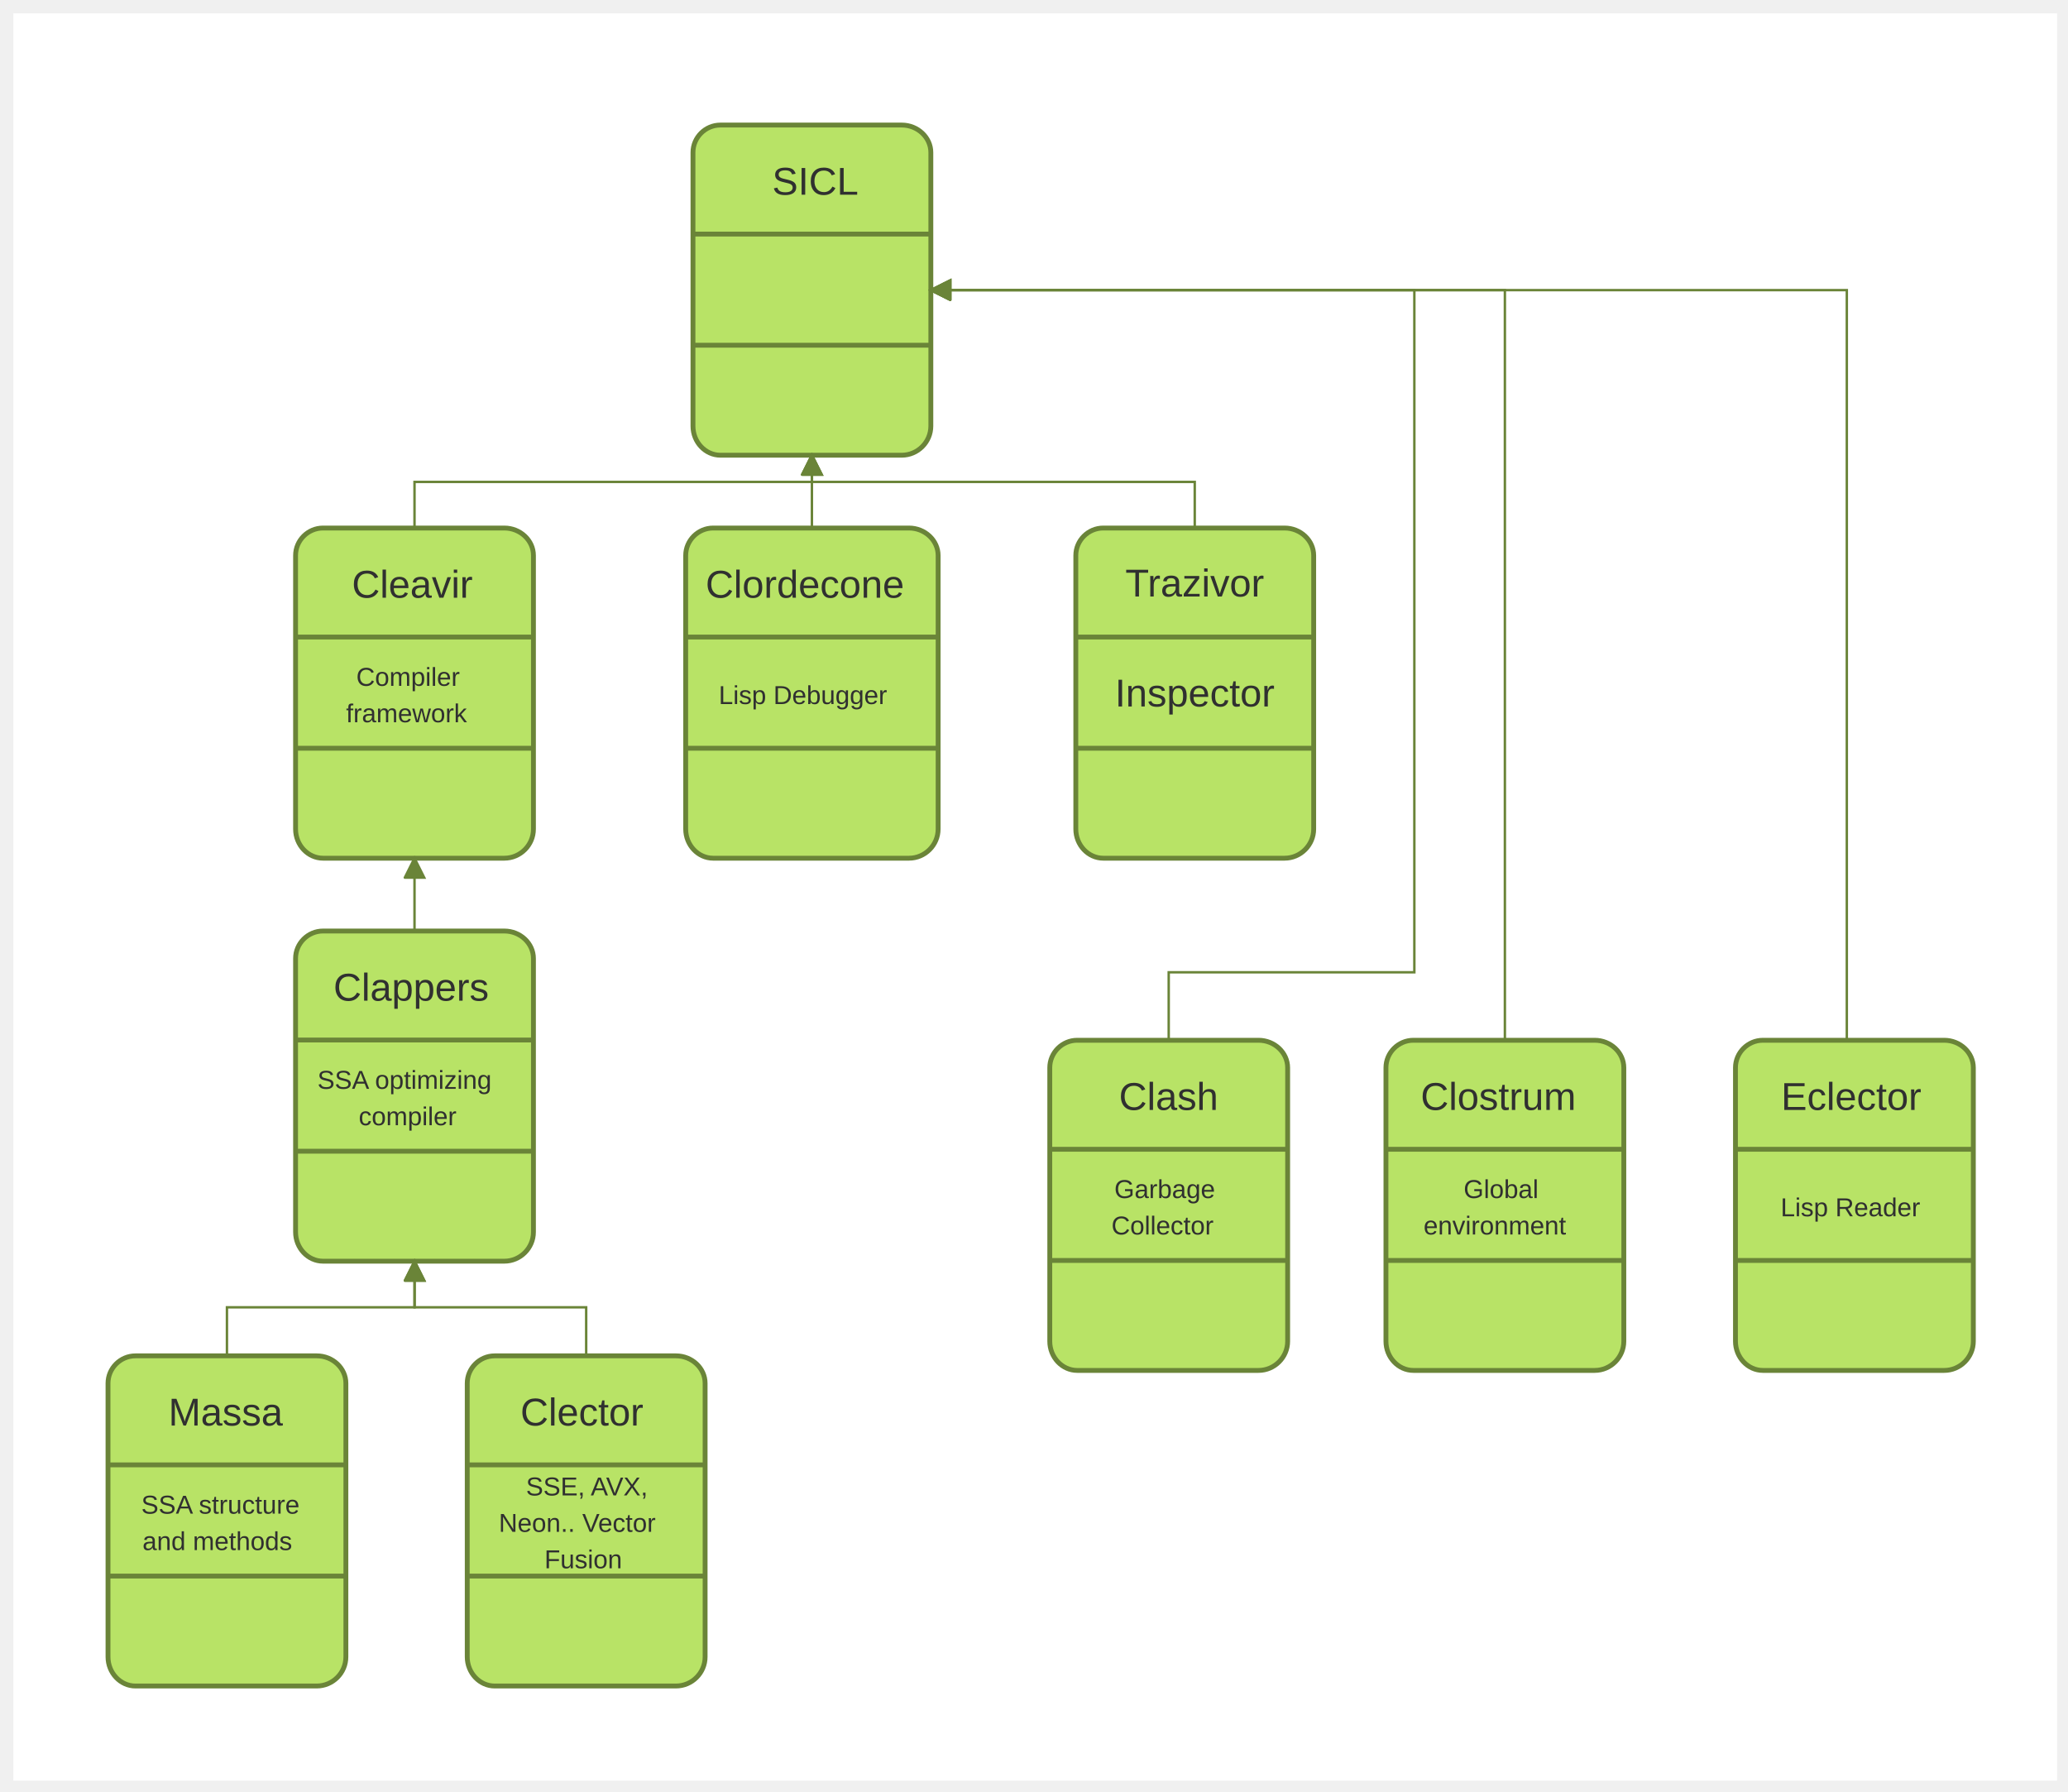
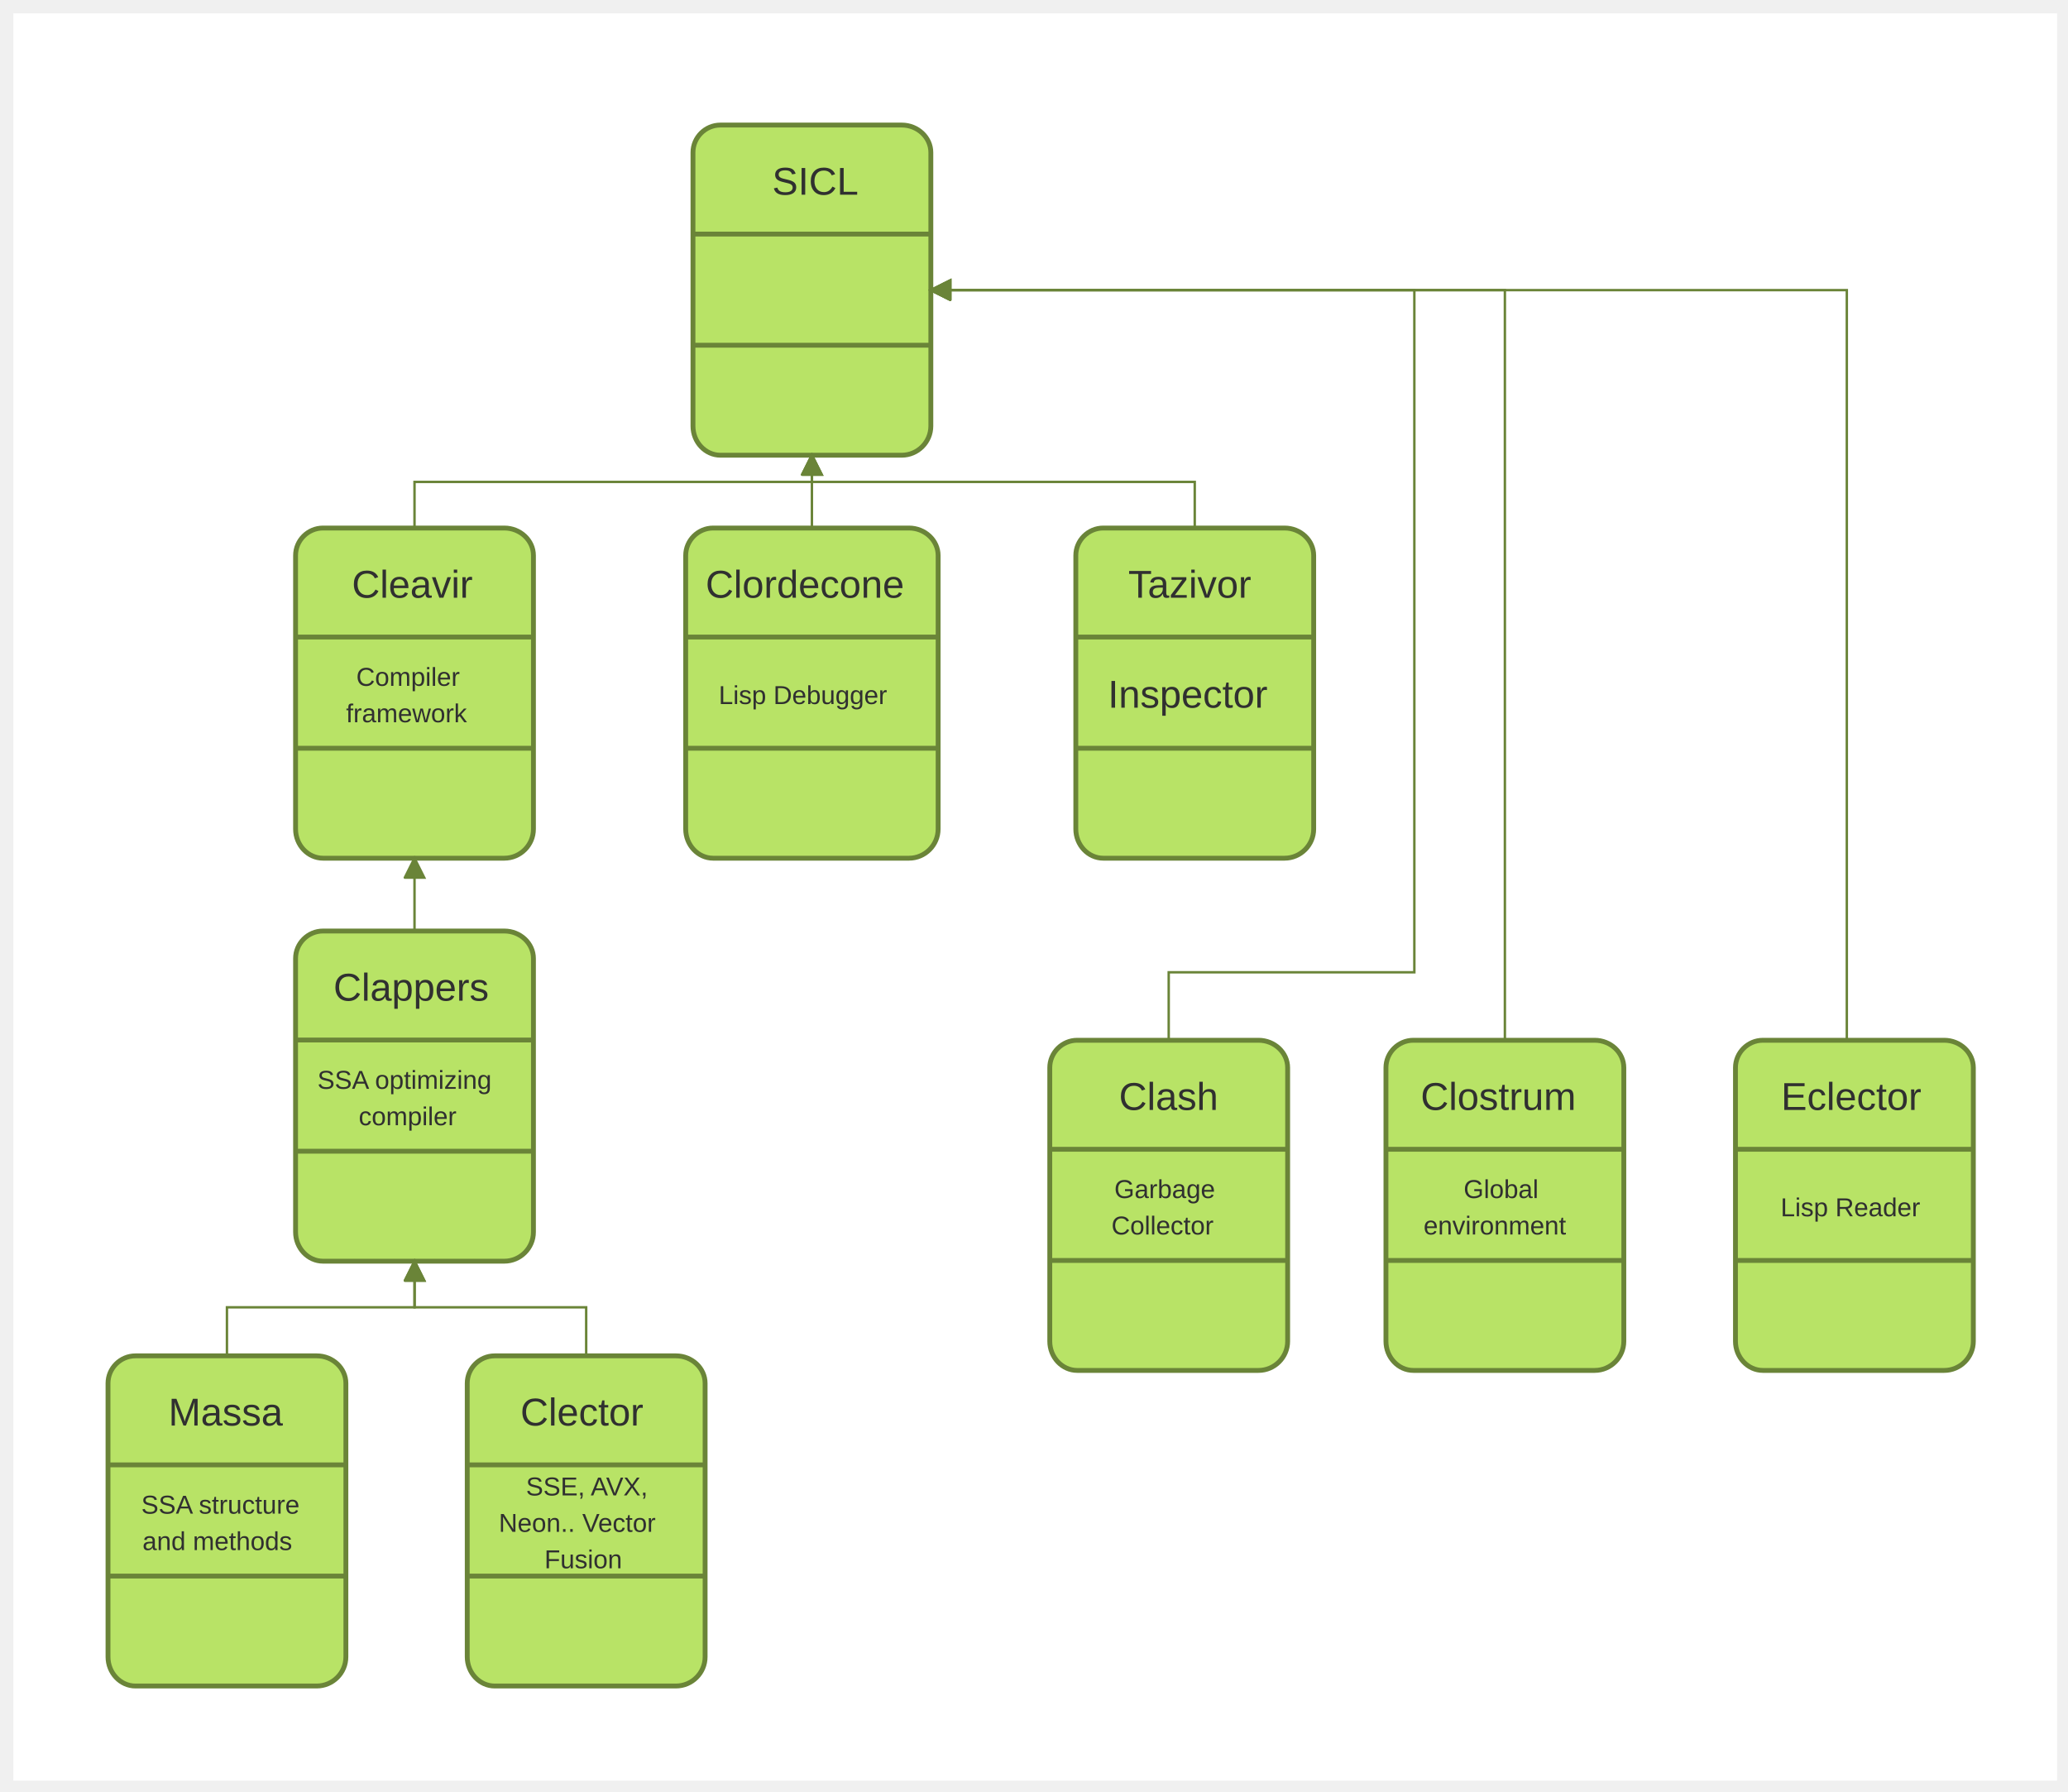
- <svg xmlns="http://www.w3.org/2000/svg" height="738" viewBox="0 0 852 738" width="852">
+ <svg xmlns="http://www.w3.org/2000/svg" viewBox="0 0 852 738" height="738" width="852">
  <defs />
-   <g transform="translate(5.5,5.5)" id="page1">
-     <rect height="728" fill="#ffffff" x="0" y="0" width="842" />
-     <g transform="translate(280,46.013)" id="shape1">
-       <path d="M11.3,.0L86.0,.0C92.6,.0,98.0,5.1,98.0,11.3L98.0,124.0C98.0,130.6,92.6,136.0,86.0,136.0L11.3,136.0C5.1,136.0,.0,130.6,.0,124.0L.0,11.3C.0,5.1,5.1,.0,11.3,.0z" fill="#b8e366" fill-rule="nonzero" />
-       <path d="M11.3,.0L86.0,.0C92.6,.0,98.0,5.1,98.0,11.3L98.0,124.0C98.0,130.6,92.6,136.0,86.0,136.0L11.3,136.0C5.1,136.0,.0,130.6,.0,124.0L.0,11.3C.0,5.1,5.1,.0,11.3,.0zM.0,44.9L98.0,44.9L.0,44.9zM.0,90.7L98.0,90.7L.0,90.7z" fill="none" stroke-width="2" stroke="#6a8438" />
-       <text xml:space="preserve" style="fill:#303030;font-family:Microsoft YaHei,PingFang SC,Mircrosoft YaHei,Arial;font-size:12.00pt">
-         <tspan x="32.6" y="28.7" style="font-family:Microsoft YaHei,PingFang SC,Mircrosoft YaHei,Arial">SICL</tspan>
+   <g id="page1" transform="translate(5.5,5.5)">
+     <rect y="0" fill="#ffffff" x="0" height="728" width="842" />
+     <g id="shape1" transform="translate(280,46.013)">
+       <path fill="#b8e366" fill-rule="nonzero" d="M11.3,.0L86.0,.0C92.6,.0,98.0,5.1,98.0,11.3L98.0,124.0C98.0,130.6,92.6,136.0,86.0,136.0L11.3,136.0C5.1,136.0,.0,130.6,.0,124.0L.0,11.3C.0,5.1,5.1,.0,11.3,.0z" />
+       <path stroke-width="2" fill="none" d="M11.3,.0L86.0,.0C92.6,.0,98.0,5.1,98.0,11.3L98.0,124.0C98.0,130.6,92.6,136.0,86.0,136.0L11.3,136.0C5.1,136.0,.0,130.6,.0,124.0L.0,11.3C.0,5.1,5.1,.0,11.3,.0zM.0,44.9L98.0,44.9L.0,44.9zM.0,90.7L98.0,90.7L.0,90.7z" stroke="#6a8438" />
+       <text style="fill:#303030;font-family:Microsoft YaHei,PingFang SC,Mircrosoft YaHei,Arial;font-size:12.00pt" xml:space="preserve">
+         <tspan y="28.7" style="font-family:Microsoft YaHei,PingFang SC,Mircrosoft YaHei,Arial" x="32.6">SICL</tspan>
      </text>
    </g>
-     <g transform="translate(116.274,378.013)" id="shape2">
-       <path d="M11.3,.0L86.0,.0C92.6,.0,98.0,5.1,98.0,11.3L98.0,124.0C98.0,130.6,92.6,136.0,86.0,136.0L11.3,136.0C5.1,136.0,.0,130.6,.0,124.0L.0,11.3C.0,5.1,5.1,.0,11.3,.0z" fill="#b8e366" fill-rule="nonzero" />
-       <path d="M11.3,.0L86.0,.0C92.6,.0,98.0,5.1,98.0,11.3L98.0,124.0C98.0,130.6,92.6,136.0,86.0,136.0L11.3,136.0C5.1,136.0,.0,130.6,.0,124.0L.0,11.3C.0,5.1,5.1,.0,11.3,.0zM.0,44.9L98.0,44.9L.0,44.9zM.0,90.7L98.0,90.7L.0,90.7z" fill="none" stroke-width="2" stroke="#6a8438" />
-       <text xml:space="preserve" style="fill:#303030;font-family:Microsoft YaHei,PingFang SC,Mircrosoft YaHei,Arial;font-size:12.00pt">
-         <tspan x="15.6" y="28.7" style="font-family:Microsoft YaHei,PingFang SC,Mircrosoft YaHei,Arial">Clappers</tspan>
+     <g id="shape2" transform="translate(116.274,378.013)">
+       <path fill="#b8e366" fill-rule="nonzero" d="M11.3,.0L86.0,.0C92.6,.0,98.0,5.1,98.0,11.3L98.0,124.0C98.0,130.6,92.6,136.0,86.0,136.0L11.3,136.0C5.1,136.0,.0,130.6,.0,124.0L.0,11.3C.0,5.1,5.1,.0,11.3,.0z" />
+       <path stroke-width="2" fill="none" d="M11.3,.0L86.0,.0C92.6,.0,98.0,5.1,98.0,11.3L98.0,124.0C98.0,130.6,92.6,136.0,86.0,136.0L11.3,136.0C5.1,136.0,.0,130.6,.0,124.0L.0,11.3C.0,5.1,5.1,.0,11.3,.0zM.0,44.9L98.0,44.9L.0,44.9zM.0,90.7L98.0,90.7L.0,90.7z" stroke="#6a8438" />
+       <text style="fill:#303030;font-family:Microsoft YaHei,PingFang SC,Mircrosoft YaHei,Arial;font-size:12.00pt" xml:space="preserve">
+         <tspan y="28.7" style="font-family:Microsoft YaHei,PingFang SC,Mircrosoft YaHei,Arial" x="15.6">Clappers</tspan>
      </text>
-       <text xml:space="preserve" style="fill:#303030;font-family:Microsoft YaHei,PingFang SC,Mircrosoft YaHei,Arial;font-size:8.00pt">
-         <tspan x="9.0" y="65.0" style="font-family:Microsoft YaHei,PingFang SC,Mircrosoft YaHei,Arial">SSA optimizing </tspan>
-         <tspan x="26.0" y="80.0" style="font-family:Microsoft YaHei,PingFang SC,Mircrosoft YaHei,Arial">compiler</tspan>
+       <text style="fill:#303030;font-family:Microsoft YaHei,PingFang SC,Mircrosoft YaHei,Arial;font-size:8.00pt" xml:space="preserve">
+         <tspan y="65.0" style="font-family:Microsoft YaHei,PingFang SC,Mircrosoft YaHei,Arial" x="9.0">SSA optimizing </tspan>
+         <tspan y="80.0" style="font-family:Microsoft YaHei,PingFang SC,Mircrosoft YaHei,Arial" x="26.0">compiler</tspan>
      </text>
    </g>
-     <g transform="translate(187,553.013)" id="shape3">
-       <path d="M11.3,.0L86.0,.0C92.6,.0,98.0,5.1,98.0,11.3L98.0,124.0C98.0,130.6,92.6,136.0,86.0,136.0L11.3,136.0C5.1,136.0,.0,130.6,.0,124.0L.0,11.3C.0,5.1,5.1,.0,11.3,.0z" fill="#b8e366" fill-rule="nonzero" />
-       <path d="M11.3,.0L86.0,.0C92.6,.0,98.0,5.1,98.0,11.3L98.0,124.0C98.0,130.6,92.6,136.0,86.0,136.0L11.3,136.0C5.1,136.0,.0,130.6,.0,124.0L.0,11.3C.0,5.1,5.1,.0,11.3,.0zM.0,44.9L98.0,44.9L.0,44.9zM.0,90.7L98.0,90.7L.0,90.7z" fill="none" stroke-width="2" stroke="#6a8438" />
-       <text xml:space="preserve" style="fill:#303030;font-family:Microsoft YaHei,PingFang SC,Mircrosoft YaHei,Arial;font-size:12.00pt">
-         <tspan x="21.9" y="28.7" style="font-family:Microsoft YaHei,PingFang SC,Mircrosoft YaHei,Arial">Clector</tspan>
+     <g id="shape3" transform="translate(187,553.013)">
+       <path fill="#b8e366" fill-rule="nonzero" d="M11.3,.0L86.0,.0C92.6,.0,98.0,5.1,98.0,11.3L98.0,124.0C98.0,130.6,92.6,136.0,86.0,136.0L11.3,136.0C5.1,136.0,.0,130.6,.0,124.0L.0,11.3C.0,5.1,5.1,.0,11.3,.0z" />
+       <path stroke-width="2" fill="none" d="M11.3,.0L86.0,.0C92.6,.0,98.0,5.1,98.0,11.3L98.0,124.0C98.0,130.6,92.6,136.0,86.0,136.0L11.3,136.0C5.1,136.0,.0,130.6,.0,124.0L.0,11.3C.0,5.1,5.1,.0,11.3,.0zM.0,44.9L98.0,44.9L.0,44.9zM.0,90.7L98.0,90.7L.0,90.7z" stroke="#6a8438" />
+       <text style="fill:#303030;font-family:Microsoft YaHei,PingFang SC,Mircrosoft YaHei,Arial;font-size:12.00pt" xml:space="preserve">
+         <tspan y="28.7" style="font-family:Microsoft YaHei,PingFang SC,Mircrosoft YaHei,Arial" x="21.9">Clector</tspan>
      </text>
-       <text xml:space="preserve" style="fill:#303030;font-family:Microsoft YaHei,PingFang SC,Mircrosoft YaHei,Arial;font-size:8.00pt">
-         <tspan x="24.2" y="57.5" style="font-family:Microsoft YaHei,PingFang SC,Mircrosoft YaHei,Arial">SSE, AVX, </tspan>
-         <tspan x="13.0" y="72.5" style="font-family:Microsoft YaHei,PingFang SC,Mircrosoft YaHei,Arial">Neon.. Vector </tspan>
-         <tspan x="31.8" y="87.5" style="font-family:Microsoft YaHei,PingFang SC,Mircrosoft YaHei,Arial">Fusion</tspan>
+       <text style="fill:#303030;font-family:Microsoft YaHei,PingFang SC,Mircrosoft YaHei,Arial;font-size:8.00pt" xml:space="preserve">
+         <tspan y="57.5" style="font-family:Microsoft YaHei,PingFang SC,Mircrosoft YaHei,Arial" x="24.2">SSE, AVX, </tspan>
+         <tspan y="72.5" style="font-family:Microsoft YaHei,PingFang SC,Mircrosoft YaHei,Arial" x="13.0">Neon.. Vector </tspan>
+         <tspan y="87.5" style="font-family:Microsoft YaHei,PingFang SC,Mircrosoft YaHei,Arial" x="31.8">Fusion</tspan>
      </text>
    </g>
-     <g transform="translate(39,553.013)" id="shape4">
-       <path d="M11.3,.0L86.0,.0C92.6,.0,98.0,5.1,98.0,11.3L98.0,124.0C98.0,130.6,92.6,136.0,86.0,136.0L11.3,136.0C5.1,136.0,.0,130.6,.0,124.0L.0,11.3C.0,5.1,5.1,.0,11.3,.0z" fill="#b8e366" fill-rule="nonzero" />
-       <path d="M11.3,.0L86.0,.0C92.6,.0,98.0,5.1,98.0,11.3L98.0,124.0C98.0,130.6,92.6,136.0,86.0,136.0L11.3,136.0C5.1,136.0,.0,130.6,.0,124.0L.0,11.3C.0,5.1,5.1,.0,11.3,.0zM.0,44.9L98.0,44.9L.0,44.9zM.0,90.7L98.0,90.7L.0,90.7z" fill="none" stroke-width="2" stroke="#6a8438" />
-       <text xml:space="preserve" style="fill:#303030;font-family:Microsoft YaHei,PingFang SC,Mircrosoft YaHei,Arial;font-size:12.00pt">
-         <tspan x="24.9" y="28.7" style="font-family:Microsoft YaHei,PingFang SC,Mircrosoft YaHei,Arial">Massa</tspan>
+     <g id="shape4" transform="translate(39,553.013)">
+       <path fill="#b8e366" fill-rule="nonzero" d="M11.3,.0L86.0,.0C92.6,.0,98.0,5.1,98.0,11.3L98.0,124.0C98.0,130.6,92.6,136.0,86.0,136.0L11.3,136.0C5.1,136.0,.0,130.6,.0,124.0L.0,11.3C.0,5.1,5.1,.0,11.3,.0z" />
+       <path stroke-width="2" fill="none" d="M11.3,.0L86.0,.0C92.6,.0,98.0,5.1,98.0,11.3L98.0,124.0C98.0,130.6,92.6,136.0,86.0,136.0L11.3,136.0C5.1,136.0,.0,130.6,.0,124.0L.0,11.3C.0,5.1,5.1,.0,11.3,.0zM.0,44.9L98.0,44.9L.0,44.9zM.0,90.7L98.0,90.7L.0,90.7z" stroke="#6a8438" />
+       <text style="fill:#303030;font-family:Microsoft YaHei,PingFang SC,Mircrosoft YaHei,Arial;font-size:12.00pt" xml:space="preserve">
+         <tspan y="28.7" style="font-family:Microsoft YaHei,PingFang SC,Mircrosoft YaHei,Arial" x="24.9">Massa</tspan>
      </text>
-       <text xml:space="preserve" style="fill:#303030;font-family:Microsoft YaHei,PingFang SC,Mircrosoft YaHei,Arial;font-size:8.00pt">
-         <tspan x="13.7" y="65.0" style="font-family:Microsoft YaHei,PingFang SC,Mircrosoft YaHei,Arial">SSA structure </tspan>
-         <tspan x="14.2" y="80.0" style="font-family:Microsoft YaHei,PingFang SC,Mircrosoft YaHei,Arial">and methods</tspan>
+       <text style="fill:#303030;font-family:Microsoft YaHei,PingFang SC,Mircrosoft YaHei,Arial;font-size:8.00pt" xml:space="preserve">
+         <tspan y="65.0" style="font-family:Microsoft YaHei,PingFang SC,Mircrosoft YaHei,Arial" x="13.7">SSA structure </tspan>
+         <tspan y="80.0" style="font-family:Microsoft YaHei,PingFang SC,Mircrosoft YaHei,Arial" x="14.2">and methods</tspan>
      </text>
    </g>
-     <g transform="translate(565.5,423.013)" id="shape5">
-       <path d="M11.3,.0L86.0,.0C92.6,.0,98.0,5.1,98.0,11.3L98.0,124.0C98.0,130.6,92.6,136.0,86.0,136.0L11.3,136.0C5.1,136.0,.0,130.6,.0,124.0L.0,11.3C.0,5.1,5.1,.0,11.3,.0z" fill="#b8e366" fill-rule="nonzero" />
-       <path d="M11.3,.0L86.0,.0C92.6,.0,98.0,5.1,98.0,11.3L98.0,124.0C98.0,130.6,92.6,136.0,86.0,136.0L11.3,136.0C5.1,136.0,.0,130.6,.0,124.0L.0,11.3C.0,5.1,5.1,.0,11.3,.0zM.0,44.9L98.0,44.9L.0,44.9zM.0,90.7L98.0,90.7L.0,90.7z" fill="none" stroke-width="2" stroke="#6a8438" />
-       <text xml:space="preserve" style="fill:#303030;font-family:Microsoft YaHei,PingFang SC,Mircrosoft YaHei,Arial;font-size:12.00pt">
-         <tspan x="14.3" y="28.7" style="font-family:Microsoft YaHei,PingFang SC,Mircrosoft YaHei,Arial">Clostrum</tspan>
+     <g id="shape5" transform="translate(565.5,423.013)">
+       <path fill="#b8e366" fill-rule="nonzero" d="M11.3,.0L86.0,.0C92.6,.0,98.0,5.1,98.0,11.3L98.0,124.0C98.0,130.6,92.6,136.0,86.0,136.0L11.3,136.0C5.1,136.0,.0,130.6,.0,124.0L.0,11.3C.0,5.1,5.1,.0,11.3,.0z" />
+       <path stroke-width="2" fill="none" d="M11.3,.0L86.0,.0C92.6,.0,98.0,5.1,98.0,11.3L98.0,124.0C98.0,130.6,92.6,136.0,86.0,136.0L11.3,136.0C5.1,136.0,.0,130.6,.0,124.0L.0,11.3C.0,5.1,5.1,.0,11.3,.0zM.0,44.9L98.0,44.9L.0,44.9zM.0,90.7L98.0,90.7L.0,90.7z" stroke="#6a8438" />
+       <text style="fill:#303030;font-family:Microsoft YaHei,PingFang SC,Mircrosoft YaHei,Arial;font-size:12.00pt" xml:space="preserve">
+         <tspan y="28.7" style="font-family:Microsoft YaHei,PingFang SC,Mircrosoft YaHei,Arial" x="14.3">Clostrum</tspan>
      </text>
-       <text xml:space="preserve" style="fill:#303030;font-family:Microsoft YaHei,PingFang SC,Mircrosoft YaHei,Arial;font-size:8.00pt">
-         <tspan x="32.0" y="65.0" style="font-family:Microsoft YaHei,PingFang SC,Mircrosoft YaHei,Arial">Global </tspan>
-         <tspan x="15.5" y="80.0" style="font-family:Microsoft YaHei,PingFang SC,Mircrosoft YaHei,Arial">environment</tspan>
+       <text style="fill:#303030;font-family:Microsoft YaHei,PingFang SC,Mircrosoft YaHei,Arial;font-size:8.00pt" xml:space="preserve">
+         <tspan y="65.0" style="font-family:Microsoft YaHei,PingFang SC,Mircrosoft YaHei,Arial" x="32.0">Global </tspan>
+         <tspan y="80.0" style="font-family:Microsoft YaHei,PingFang SC,Mircrosoft YaHei,Arial" x="15.5">environment</tspan>
      </text>
    </g>
-     <g transform="translate(116.274,212.013)" id="shape6">
-       <path d="M11.3,.0L86.0,.0C92.6,.0,98.0,5.1,98.0,11.3L98.0,124.0C98.0,130.6,92.6,136.0,86.0,136.0L11.3,136.0C5.1,136.0,.0,130.6,.0,124.0L.0,11.3C.0,5.1,5.1,.0,11.3,.0z" fill="#b8e366" fill-rule="nonzero" />
-       <path d="M11.3,.0L86.0,.0C92.6,.0,98.0,5.1,98.0,11.3L98.0,124.0C98.0,130.6,92.6,136.0,86.0,136.0L11.3,136.0C5.1,136.0,.0,130.6,.0,124.0L.0,11.3C.0,5.1,5.1,.0,11.3,.0zM.0,44.9L98.0,44.9L.0,44.9zM.0,90.7L98.0,90.7L.0,90.7z" fill="none" stroke-width="2" stroke="#6a8438" />
-       <text xml:space="preserve" style="fill:#303030;font-family:Microsoft YaHei,PingFang SC,Mircrosoft YaHei,Arial;font-size:12.00pt">
-         <tspan x="23.2" y="28.7" style="font-family:Microsoft YaHei,PingFang SC,Mircrosoft YaHei,Arial">Cleavir</tspan>
+     <g id="shape6" transform="translate(116.274,212.013)">
+       <path fill="#b8e366" fill-rule="nonzero" d="M11.3,.0L86.0,.0C92.6,.0,98.0,5.1,98.0,11.3L98.0,124.0C98.0,130.6,92.6,136.0,86.0,136.0L11.3,136.0C5.1,136.0,.0,130.6,.0,124.0L.0,11.3C.0,5.1,5.1,.0,11.3,.0z" />
+       <path stroke-width="2" fill="none" d="M11.3,.0L86.0,.0C92.6,.0,98.0,5.1,98.0,11.3L98.0,124.0C98.0,130.6,92.6,136.0,86.0,136.0L11.3,136.0C5.1,136.0,.0,130.6,.0,124.0L.0,11.3C.0,5.1,5.1,.0,11.3,.0zM.0,44.9L98.0,44.9L.0,44.9zM.0,90.7L98.0,90.7L.0,90.7z" stroke="#6a8438" />
+       <text style="fill:#303030;font-family:Microsoft YaHei,PingFang SC,Mircrosoft YaHei,Arial;font-size:12.00pt" xml:space="preserve">
+         <tspan y="28.7" style="font-family:Microsoft YaHei,PingFang SC,Mircrosoft YaHei,Arial" x="23.2">Cleavir</tspan>
      </text>
-       <text xml:space="preserve" style="fill:#303030;font-family:Microsoft YaHei,PingFang SC,Mircrosoft YaHei,Arial;font-size:8.00pt">
-         <tspan x="25.0" y="65.0" style="font-family:Microsoft YaHei,PingFang SC,Mircrosoft YaHei,Arial">Compiler </tspan>
-         <tspan x="20.8" y="80.0" style="font-family:Microsoft YaHei,PingFang SC,Mircrosoft YaHei,Arial">framework</tspan>
+       <text style="fill:#303030;font-family:Microsoft YaHei,PingFang SC,Mircrosoft YaHei,Arial;font-size:8.00pt" xml:space="preserve">
+         <tspan y="65.0" style="font-family:Microsoft YaHei,PingFang SC,Mircrosoft YaHei,Arial" x="25.0">Compiler </tspan>
+         <tspan y="80.0" style="font-family:Microsoft YaHei,PingFang SC,Mircrosoft YaHei,Arial" x="20.8">framework</tspan>
      </text>
    </g>
-     <g transform="translate(709.5,423.013)" id="shape7">
-       <path d="M11.3,.0L86.0,.0C92.6,.0,98.0,5.1,98.0,11.3L98.0,124.0C98.0,130.6,92.6,136.0,86.0,136.0L11.3,136.0C5.1,136.0,.0,130.6,.0,124.0L.0,11.3C.0,5.1,5.1,.0,11.3,.0z" fill="#b8e366" fill-rule="nonzero" />
-       <path d="M11.3,.0L86.0,.0C92.6,.0,98.0,5.1,98.0,11.3L98.0,124.0C98.0,130.6,92.6,136.0,86.0,136.0L11.3,136.0C5.1,136.0,.0,130.6,.0,124.0L.0,11.3C.0,5.1,5.1,.0,11.3,.0zM.0,44.9L98.0,44.9L.0,44.9zM.0,90.7L98.0,90.7L.0,90.7z" fill="none" stroke-width="2" stroke="#6a8438" />
-       <text xml:space="preserve" style="fill:#303030;font-family:Microsoft YaHei,PingFang SC,Mircrosoft YaHei,Arial;font-size:12.00pt">
-         <tspan x="18.8" y="28.7" style="font-family:Microsoft YaHei,PingFang SC,Mircrosoft YaHei,Arial">Eclector</tspan>
+     <g id="shape7" transform="translate(709.5,423.013)">
+       <path fill="#b8e366" fill-rule="nonzero" d="M11.3,.0L86.0,.0C92.6,.0,98.0,5.1,98.0,11.3L98.0,124.0C98.0,130.6,92.6,136.0,86.0,136.0L11.3,136.0C5.1,136.0,.0,130.6,.0,124.0L.0,11.3C.0,5.1,5.1,.0,11.3,.0z" />
+       <path stroke-width="2" fill="none" d="M11.3,.0L86.0,.0C92.6,.0,98.0,5.1,98.0,11.3L98.0,124.0C98.0,130.6,92.6,136.0,86.0,136.0L11.3,136.0C5.1,136.0,.0,130.6,.0,124.0L.0,11.3C.0,5.1,5.1,.0,11.3,.0zM.0,44.9L98.0,44.9L.0,44.9zM.0,90.7L98.0,90.7L.0,90.7z" stroke="#6a8438" />
+       <text style="fill:#303030;font-family:Microsoft YaHei,PingFang SC,Mircrosoft YaHei,Arial;font-size:12.00pt" xml:space="preserve">
+         <tspan y="28.7" style="font-family:Microsoft YaHei,PingFang SC,Mircrosoft YaHei,Arial" x="18.8">Eclector</tspan>
      </text>
-       <text xml:space="preserve" style="fill:#303030;font-family:Microsoft YaHei,PingFang SC,Mircrosoft YaHei,Arial;font-size:8.00pt">
-         <tspan x="18.6" y="72.5" style="font-family:Microsoft YaHei,PingFang SC,Mircrosoft YaHei,Arial">Lisp Reader</tspan>
+       <text style="fill:#303030;font-family:Microsoft YaHei,PingFang SC,Mircrosoft YaHei,Arial;font-size:8.00pt" xml:space="preserve">
+         <tspan y="72.5" style="font-family:Microsoft YaHei,PingFang SC,Mircrosoft YaHei,Arial" x="18.6">Lisp Reader</tspan>
      </text>
    </g>
-     <g transform="translate(277,212.013)" id="shape8">
-       <path d="M11.3,.0L92.0,.0C98.6,.0,104.0,5.1,104.0,11.3L104.0,124.0C104.0,130.6,98.6,136.0,92.0,136.0L11.3,136.0C5.1,136.0,.0,130.6,.0,124.0L.0,11.3C.0,5.1,5.1,.0,11.3,.0z" fill="#b8e366" fill-rule="nonzero" />
-       <path d="M11.3,.0L92.0,.0C98.6,.0,104.0,5.1,104.0,11.3L104.0,124.0C104.0,130.6,98.6,136.0,92.0,136.0L11.3,136.0C5.1,136.0,.0,130.6,.0,124.0L.0,11.3C.0,5.1,5.1,.0,11.3,.0zM.0,44.9L104.0,44.9L.0,44.9zM.0,90.7L104.0,90.7L.0,90.7z" fill="none" stroke-width="2" stroke="#6a8438" />
-       <text xml:space="preserve" style="fill:#303030;font-family:Microsoft YaHei,PingFang SC,Mircrosoft YaHei,Arial;font-size:12.00pt">
-         <tspan x="8.2" y="28.7" style="font-family:Microsoft YaHei,PingFang SC,Mircrosoft YaHei,Arial">Clordecone</tspan>
+     <g id="shape8" transform="translate(277,212.013)">
+       <path fill="#b8e366" fill-rule="nonzero" d="M11.3,.0L92.0,.0C98.6,.0,104.0,5.1,104.0,11.3L104.0,124.0C104.0,130.6,98.6,136.0,92.0,136.0L11.3,136.0C5.1,136.0,.0,130.6,.0,124.0L.0,11.3C.0,5.1,5.1,.0,11.3,.0z" />
+       <path stroke-width="2" fill="none" d="M11.3,.0L92.0,.0C98.6,.0,104.0,5.1,104.0,11.3L104.0,124.0C104.0,130.6,98.6,136.0,92.0,136.0L11.3,136.0C5.1,136.0,.0,130.6,.0,124.0L.0,11.3C.0,5.1,5.1,.0,11.3,.0zM.0,44.9L104.0,44.9L.0,44.9zM.0,90.7L104.0,90.7L.0,90.7z" stroke="#6a8438" />
+       <text style="fill:#303030;font-family:Microsoft YaHei,PingFang SC,Mircrosoft YaHei,Arial;font-size:12.00pt" xml:space="preserve">
+         <tspan y="28.7" style="font-family:Microsoft YaHei,PingFang SC,Mircrosoft YaHei,Arial" x="8.2">Clordecone</tspan>
      </text>
-       <text xml:space="preserve" style="fill:#303030;font-family:Microsoft YaHei,PingFang SC,Mircrosoft YaHei,Arial;font-size:8.00pt">
-         <tspan x="13.6" y="72.5" style="font-family:Microsoft YaHei,PingFang SC,Mircrosoft YaHei,Arial">Lisp Debugger</tspan>
+       <text style="fill:#303030;font-family:Microsoft YaHei,PingFang SC,Mircrosoft YaHei,Arial;font-size:8.00pt" xml:space="preserve">
+         <tspan y="72.5" style="font-family:Microsoft YaHei,PingFang SC,Mircrosoft YaHei,Arial" x="13.6">Lisp Debugger</tspan>
      </text>
    </g>
-     <g transform="translate(427,423.013)" id="shape9">
-       <path d="M11.3,.0L86.0,.0C92.6,.0,98.0,5.1,98.0,11.3L98.0,124.0C98.0,130.6,92.6,136.0,86.0,136.0L11.3,136.0C5.1,136.0,.0,130.6,.0,124.0L.0,11.3C.0,5.1,5.1,.0,11.3,.0z" fill="#b8e366" fill-rule="nonzero" />
-       <path d="M11.3,.0L86.0,.0C92.6,.0,98.0,5.1,98.0,11.3L98.0,124.0C98.0,130.6,92.6,136.0,86.0,136.0L11.3,136.0C5.1,136.0,.0,130.6,.0,124.0L.0,11.3C.0,5.1,5.1,.0,11.3,.0zM.0,44.9L98.0,44.9L.0,44.9zM.0,90.7L98.0,90.7L.0,90.7z" fill="none" stroke-width="2" stroke="#6a8438" />
-       <text xml:space="preserve" style="fill:#303030;font-family:Microsoft YaHei,PingFang SC,Mircrosoft YaHei,Arial;font-size:12.00pt">
-         <tspan x="28.5" y="28.7" style="font-family:Microsoft YaHei,PingFang SC,Mircrosoft YaHei,Arial">Clash</tspan>
+     <g id="shape9" transform="translate(427,423.013)">
+       <path fill="#b8e366" fill-rule="nonzero" d="M11.3,.0L86.0,.0C92.6,.0,98.0,5.1,98.0,11.3L98.0,124.0C98.0,130.6,92.6,136.0,86.0,136.0L11.3,136.0C5.1,136.0,.0,130.6,.0,124.0L.0,11.3C.0,5.1,5.1,.0,11.3,.0z" />
+       <path stroke-width="2" fill="none" d="M11.3,.0L86.0,.0C92.6,.0,98.0,5.1,98.0,11.3L98.0,124.0C98.0,130.6,92.6,136.0,86.0,136.0L11.3,136.0C5.1,136.0,.0,130.6,.0,124.0L.0,11.3C.0,5.1,5.1,.0,11.3,.0zM.0,44.9L98.0,44.9L.0,44.9zM.0,90.7L98.0,90.7L.0,90.7z" stroke="#6a8438" />
+       <text style="fill:#303030;font-family:Microsoft YaHei,PingFang SC,Mircrosoft YaHei,Arial;font-size:12.00pt" xml:space="preserve">
+         <tspan y="28.7" style="font-family:Microsoft YaHei,PingFang SC,Mircrosoft YaHei,Arial" x="28.5">Clash</tspan>
      </text>
-       <text xml:space="preserve" style="fill:#303030;font-family:Microsoft YaHei,PingFang SC,Mircrosoft YaHei,Arial;font-size:8.00pt">
-         <tspan x="26.6" y="65.0" style="font-family:Microsoft YaHei,PingFang SC,Mircrosoft YaHei,Arial">Garbage </tspan>
-         <tspan x="25.4" y="80.0" style="font-family:Microsoft YaHei,PingFang SC,Mircrosoft YaHei,Arial">Collector</tspan>
+       <text style="fill:#303030;font-family:Microsoft YaHei,PingFang SC,Mircrosoft YaHei,Arial;font-size:8.00pt" xml:space="preserve">
+         <tspan y="65.0" style="font-family:Microsoft YaHei,PingFang SC,Mircrosoft YaHei,Arial" x="26.6">Garbage </tspan>
+         <tspan y="80.0" style="font-family:Microsoft YaHei,PingFang SC,Mircrosoft YaHei,Arial" x="25.4">Collector</tspan>
      </text>
    </g>
-     <g transform="translate(165.274,378.013)" id="shape10">
-       <path d="M.0,.0L.0,-22.0" fill="none" stroke-width="1" stroke="#6a8438" />
-       <path stroke-linecap="round" d="M-4.0,-22.0L.0,-30.0L4.0,-22.0L-4.0,-22.0" fill="#6a8438" stroke-width="1" stroke="#6a8438" />
+     <g id="shape10" transform="translate(165.274,378.013)">
+       <path stroke-width="1" fill="none" d="M.0,.0L.0,-22.0" stroke="#6a8438" />
+       <path stroke-linecap="round" stroke-width="1" fill="#6a8438" d="M-4.0,-22.0L.0,-30.0L4.0,-22.0L-4.0,-22.0" stroke="#6a8438" />
    </g>
-     <g transform="translate(88,553.013)" id="shape11">
-       <path d="M.0,.0L.0,-20.0L77.3,-20.0L77.3,-31.0" fill="none" stroke-width="1" stroke="#6a8438" />
-       <path stroke-linecap="round" d="M73.3,-31.0L77.3,-39.0L81.3,-31.0L73.3,-31.0" fill="#6a8438" stroke-width="1" stroke="#6a8438" />
+     <g id="shape11" transform="translate(88,553.013)">
+       <path stroke-width="1" fill="none" d="M.0,.0L.0,-20.0L77.3,-20.0L77.3,-31.0" stroke="#6a8438" />
+       <path stroke-linecap="round" stroke-width="1" fill="#6a8438" d="M73.3,-31.0L77.3,-39.0L81.3,-31.0L73.3,-31.0" stroke="#6a8438" />
    </g>
-     <g transform="translate(236,553.013)" id="shape12">
-       <path d="M.0,.0L.0,-20.0L-70.7,-20.0L-70.7,-31.0" fill="none" stroke-width="1" stroke="#6a8438" />
-       <path stroke-linecap="round" d="M-74.7,-31.0L-70.7,-39.0L-66.7,-31.0L-74.7,-31.0" fill="#6a8438" stroke-width="1" stroke="#6a8438" />
+     <g id="shape12" transform="translate(236,553.013)">
+       <path stroke-width="1" fill="none" d="M.0,.0L.0,-20.0L-70.7,-20.0L-70.7,-31.0" stroke="#6a8438" />
+       <path stroke-linecap="round" stroke-width="1" fill="#6a8438" d="M-74.7,-31.0L-70.7,-39.0L-66.7,-31.0L-74.7,-31.0" stroke="#6a8438" />
    </g>
-     <g transform="translate(165.274,212.013)" id="shape13">
-       <path d="M.0,.0L.0,-19.0L163.7,-19.0L163.7,-22.0" fill="none" stroke-width="1" stroke="#6a8438" />
-       <path stroke-linecap="round" d="M159.7,-22.0L163.7,-30.0L167.7,-22.0L159.7,-22.0" fill="#6a8438" stroke-width="1" stroke="#6a8438" />
+     <g id="shape13" transform="translate(165.274,212.013)">
+       <path stroke-width="1" fill="none" d="M.0,.0L.0,-19.0L163.7,-19.0L163.7,-22.0" stroke="#6a8438" />
+       <path stroke-linecap="round" stroke-width="1" fill="#6a8438" d="M159.7,-22.0L163.7,-30.0L167.7,-22.0L159.7,-22.0" stroke="#6a8438" />
    </g>
-     <g transform="translate(329,212.013)" id="shape14">
-       <path d="M.0,.0L.0,-22.0" fill="none" stroke-width="1" stroke="#6a8438" />
-       <path stroke-linecap="round" d="M-4.0,-22.0L.0,-30.0L4.0,-22.0L-4.0,-22.0" fill="#6a8438" stroke-width="1" stroke="#6a8438" />
+     <g id="shape14" transform="translate(329,212.013)">
+       <path stroke-width="1" fill="none" d="M.0,.0L.0,-22.0" stroke="#6a8438" />
+       <path stroke-linecap="round" stroke-width="1" fill="#6a8438" d="M-4.0,-22.0L.0,-30.0L4.0,-22.0L-4.0,-22.0" stroke="#6a8438" />
    </g>
-     <g transform="translate(437.726,212.013)" id="shape15">
-       <path d="M11.3,.0L86.0,.0C92.6,.0,98.0,5.1,98.0,11.3L98.0,124.0C98.0,130.6,92.6,136.0,86.0,136.0L11.3,136.0C5.1,136.0,.0,130.6,.0,124.0L.0,11.3C.0,5.1,5.1,.0,11.3,.0z" fill="#b8e366" fill-rule="nonzero" />
-       <path d="M11.3,.0L86.0,.0C92.6,.0,98.0,5.1,98.0,11.3L98.0,124.0C98.0,130.6,92.6,136.0,86.0,136.0L11.3,136.0C5.1,136.0,.0,130.6,.0,124.0L.0,11.3C.0,5.1,5.1,.0,11.3,.0zM.0,44.9L98.0,44.9L.0,44.9zM.0,90.7L98.0,90.7L.0,90.7z" fill="none" stroke-width="2" stroke="#6a8438" />
-       <text xml:space="preserve" style="fill:#303030;font-family:Arimo,PingFang SC,Mircrosoft YaHei,Arial;font-size:12.00pt">
-         <tspan x="20.4" y="28.2" style="font-family:Arimo,PingFang SC,Mircrosoft YaHei,Arial">Trazivor</tspan>
+     <g id="shape15" transform="translate(437.726,212.013)">
+       <path fill="#b8e366" fill-rule="nonzero" d="M11.3,.0L86.0,.0C92.6,.0,98.0,5.1,98.0,11.3L98.0,124.0C98.0,130.6,92.6,136.0,86.0,136.0L11.3,136.0C5.1,136.0,.0,130.6,.0,124.0L.0,11.3C.0,5.1,5.1,.0,11.3,.0z" />
+       <path stroke-width="2" fill="none" d="M11.3,.0L86.0,.0C92.6,.0,98.0,5.1,98.0,11.3L98.0,124.0C98.0,130.6,92.6,136.0,86.0,136.0L11.3,136.0C5.1,136.0,.0,130.6,.0,124.0L.0,11.3C.0,5.1,5.1,.0,11.3,.0zM.0,44.9L98.0,44.9L.0,44.9zM.0,90.7L98.0,90.7L.0,90.7z" stroke="#6a8438" />
+       <text style="fill:#303030;font-family:Microsoft YaHei,PingFang SC,Mircrosoft YaHei,Arial;font-size:12.00pt" xml:space="preserve">
+         <tspan y="28.7" style="font-family:Microsoft YaHei,PingFang SC,Mircrosoft YaHei,Arial" x="21.6">Tazivor</tspan>
      </text>
-       <text xml:space="preserve" style="fill:#303030;font-family:Arimo,PingFang SC,Mircrosoft YaHei,Arial;font-size:12.00pt">
-         <tspan x="16.1" y="73.5" style="font-family:Arimo,PingFang SC,Mircrosoft YaHei,Arial">Inspector</tspan>
+       <text style="fill:#303030;font-family:Microsoft YaHei,PingFang SC,Mircrosoft YaHei,Arial;font-size:12.00pt" xml:space="preserve">
+         <tspan y="74.0" style="font-family:Microsoft YaHei,PingFang SC,Mircrosoft YaHei,Arial" x="13.2">Inspector</tspan>
      </text>
    </g>
-     <g transform="translate(486.726,212.013)" id="shape16">
-       <path d="M.0,.0L.0,-19.0L-157.7,-19.0L-157.7,-22.0" fill="none" stroke-width="1" stroke="#6a8438" />
-       <path stroke-linecap="round" d="M-161.7,-22.0L-157.7,-30.0L-153.7,-22.0L-161.7,-22.0" fill="#6a8438" stroke-width="1" stroke="#6a8438" />
+     <g id="shape16" transform="translate(486.726,212.013)">
+       <path stroke-width="1" fill="none" d="M.0,.0L.0,-19.0L-157.7,-19.0L-157.7,-22.0" stroke="#6a8438" />
+       <path stroke-linecap="round" stroke-width="1" fill="#6a8438" d="M-161.7,-22.0L-157.7,-30.0L-153.7,-22.0L-161.7,-22.0" stroke="#6a8438" />
    </g>
-     <g transform="translate(755.375,423.013)" id="shape17">
-       <path d="M.0,.0L.0,-309.0L-369.4,-309.0" fill="none" stroke-width="1" stroke="#6a8438" />
-       <path stroke-linecap="round" d="M-369.4,-305.0L-377.4,-309.0L-369.4,-313.0L-369.4,-305.0" fill="#6a8438" stroke-width="1" stroke="#6a8438" />
+     <g id="shape17" transform="translate(755.375,423.013)">
+       <path stroke-width="1" fill="none" d="M.0,.0L.0,-309.0L-369.4,-309.0" stroke="#6a8438" />
+       <path stroke-linecap="round" stroke-width="1" fill="#6a8438" d="M-369.4,-305.0L-377.4,-309.0L-369.4,-313.0L-369.4,-305.0" stroke="#6a8438" />
    </g>
-     <g transform="translate(476,423.013)" id="shape18">
-       <path d="M.0,.0L.0,-28.0L101.2,-28.0L101.2,-309.0L-90.0,-309.0" fill="none" stroke-width="1" stroke="#6a8438" />
-       <path stroke-linecap="round" d="M-90.0,-305.0L-98.0,-309.0L-90.0,-313.0L-90.0,-305.0" fill="#6a8438" stroke-width="1" stroke="#6a8438" />
+     <g id="shape18" transform="translate(476,423.013)">
+       <path stroke-width="1" fill="none" d="M.0,.0L.0,-28.0L101.2,-28.0L101.2,-309.0L-90.0,-309.0" stroke="#6a8438" />
+       <path stroke-linecap="round" stroke-width="1" fill="#6a8438" d="M-90.0,-305.0L-98.0,-309.0L-90.0,-313.0L-90.0,-305.0" stroke="#6a8438" />
    </g>
-     <g transform="translate(614.5,423.013)" id="shape19">
-       <path d="M.0,.0L.0,-309.0L-228.5,-309.0" fill="none" stroke-width="1" stroke="#6a8438" />
-       <path stroke-linecap="round" d="M-228.5,-305.0L-236.5,-309.0L-228.5,-313.0L-228.5,-305.0" fill="#6a8438" stroke-width="1" stroke="#6a8438" />
+     <g id="shape19" transform="translate(614.5,423.013)">
+       <path stroke-width="1" fill="none" d="M.0,.0L.0,-309.0L-228.5,-309.0" stroke="#6a8438" />
+       <path stroke-linecap="round" stroke-width="1" fill="#6a8438" d="M-228.5,-305.0L-236.5,-309.0L-228.5,-313.0L-228.5,-305.0" stroke="#6a8438" />
    </g>
  </g>
</svg>
